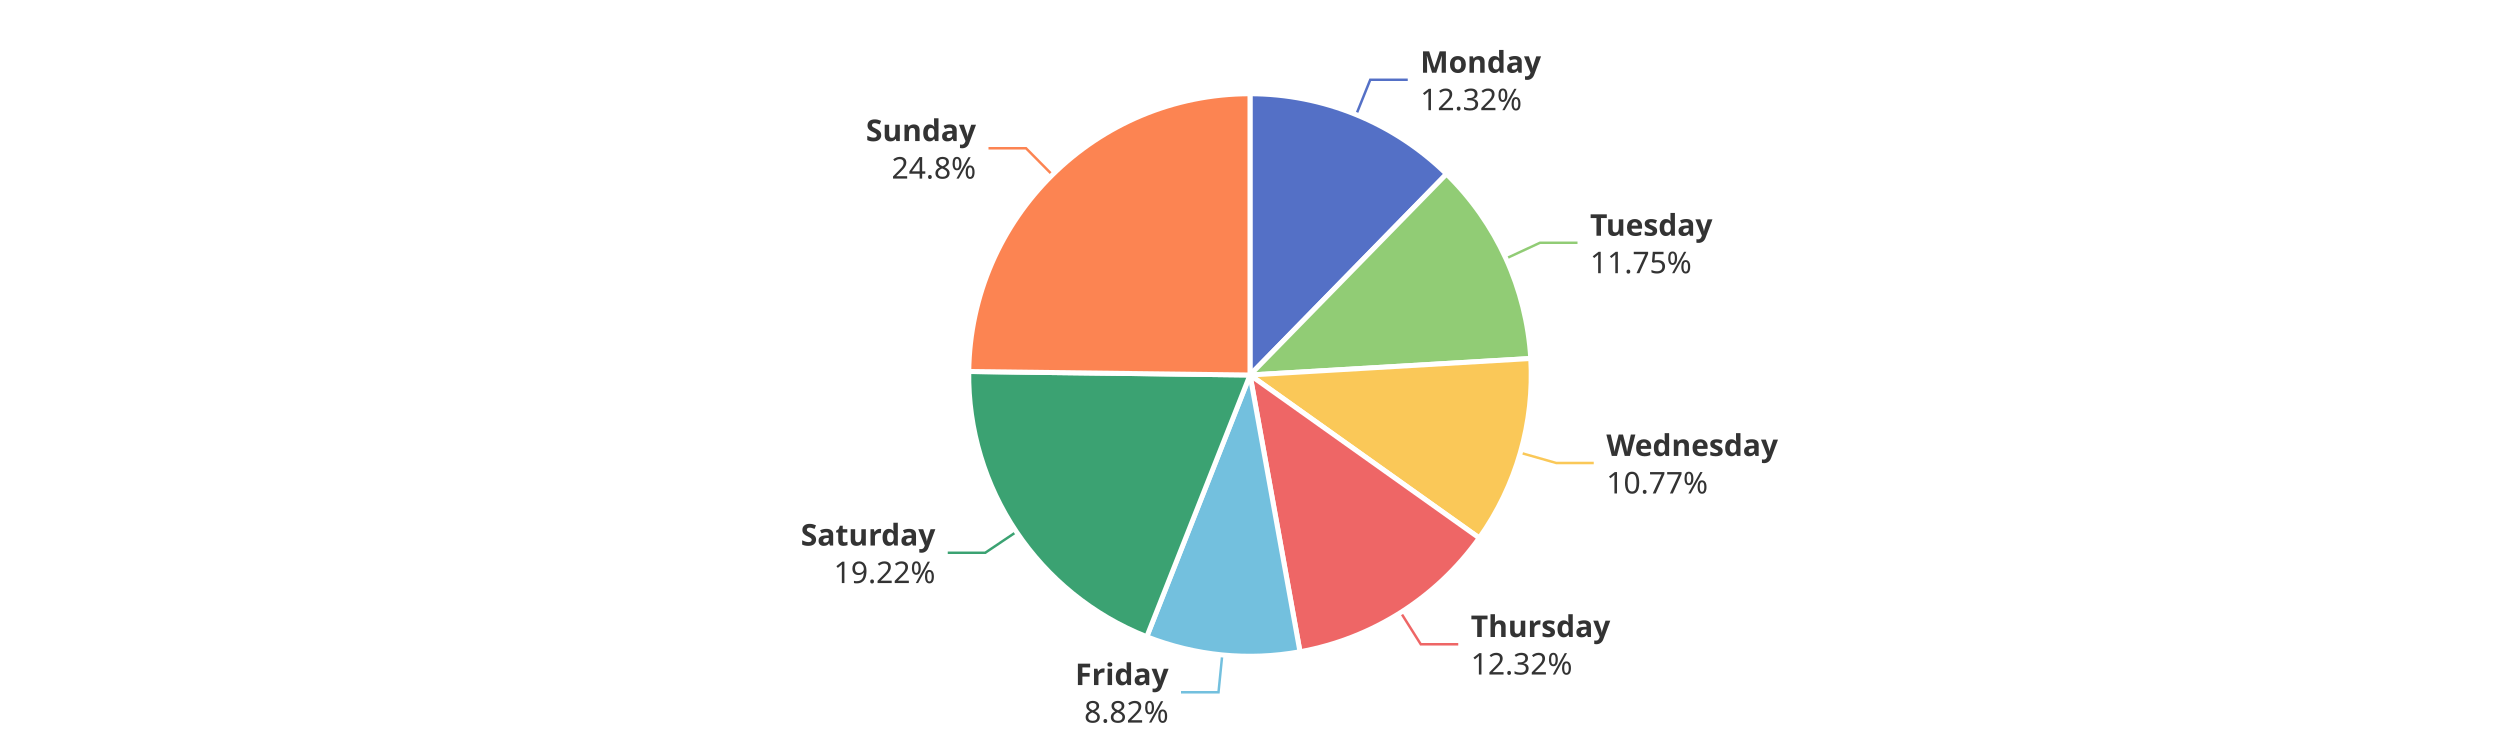
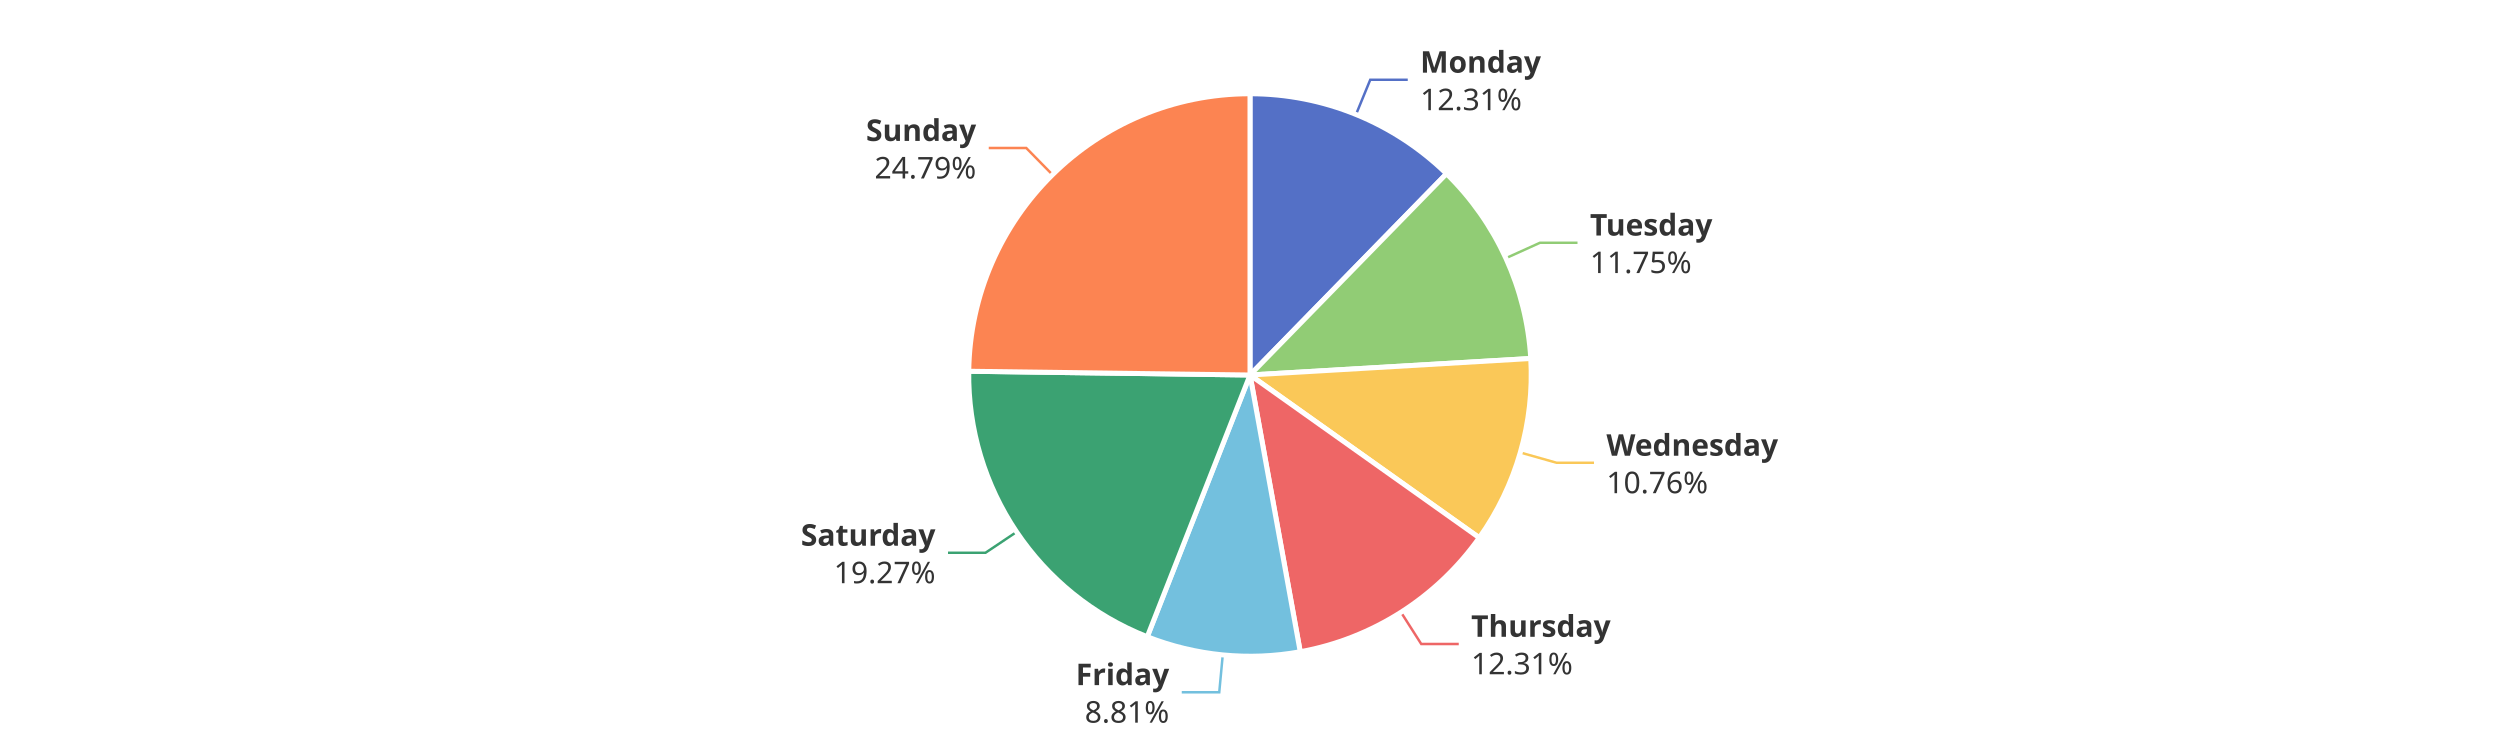
<svg xmlns="http://www.w3.org/2000/svg" width="1000" height="300" version="1.1" baseProfile="full" viewBox="0 0 1000 300">
  <rect width="1000" height="300" x="0" y="0" id="0" fill="#ffffff" />
-   <polyline points="542.5 45.8 548.1 31.9 563.1 31.9" fill="none" stroke="#5470c6" />
-   <polyline points="602.4 103.4 616 97.1 631 97.1" fill="none" stroke="#91cc75" />
-   <polyline points="608.1 181.1 622.5 185.2 637.5 185.2" fill="none" stroke="#fac858" />
-   <polyline points="560.3 245 568.3 257.7 583.3 257.7" fill="none" stroke="#ee6666" />
-   <polyline points="488.9 262 487.4 276.9 472.4 276.9" fill="none" stroke="#73c0de" />
-   <polyline points="406.6 212.7 394.1 221.1 379.1 221.1" fill="none" stroke="#3ba272" />
-   <polyline points="421 70 410.4 59.3 395.4 59.3" fill="none" stroke="#fc8452" />
-   <path d="M500 37.5A112.5 112.5 0 0 1 578.6 69.6L500 150Z" fill="#5470c6" stroke="#fff" stroke-width="2" stroke-linejoin="round" />
-   <path d="M578.6 69.6A112.5 112.5 0 0 1 612.3 143.4L500 150Z" fill="#91cc75" stroke="#fff" stroke-width="2" stroke-linejoin="round" />
-   <path d="M612.3 143.4A112.5 112.5 0 0 1 591.7 215.2L500 150Z" fill="#fac858" stroke="#fff" stroke-width="2" stroke-linejoin="round" />
-   <path d="M591.7 215.2A112.5 112.5 0 0 1 520 260.7L500 150Z" fill="#ee6666" stroke="#fff" stroke-width="2" stroke-linejoin="round" />
-   <path d="M520 260.7A112.5 112.5 0 0 1 458.7 254.7L500 150Z" fill="#73c0de" stroke="#fff" stroke-width="2" stroke-linejoin="round" />
-   <path d="M458.7 254.7A112.5 112.5 0 0 1 387.5 148.6L500 150Z" fill="#3ba272" stroke="#fff" stroke-width="2" stroke-linejoin="round" />
-   <path d="M387.5 148.6A112.5 112.5 0 0 1 500 37.5L500 150Z" fill="#fc8452" stroke="#fff" stroke-width="2" stroke-linejoin="round" />
-   <path d="M0 -15l42.8 0l0 30l-42.8 0Z" transform="translate(568.1252 31.9313)" fill="none" />
-   <text dominant-baseline="central" text-anchor="start" style="font-size:12px;font-family:sans-serif;font-weight:bold;" y="-7.5" transform="translate(568.1252 31.9313)" fill="#333" stroke="rgb(255,255,255)" stroke-width="2" paint-order="stroke" stroke-miterlimit="2">Monday</text>
-   <text dominant-baseline="central" text-anchor="start" style="font-size:12px;font-family:sans-serif;" y="7.5" transform="translate(568.1252 31.9313)" fill="#333" stroke="rgb(255,255,255)" stroke-width="2" paint-order="stroke" stroke-miterlimit="2">12.32%</text>
-   <path d="M0 -15l46.2 0l0 30l-46.2 0Z" transform="translate(636.0219 97.1307)" fill="none" />
-   <text dominant-baseline="central" text-anchor="start" style="font-size:12px;font-family:sans-serif;font-weight:bold;" y="-7.5" transform="translate(636.0219 97.1307)" fill="#333" stroke="rgb(255,255,255)" stroke-width="2" paint-order="stroke" stroke-miterlimit="2">Tuesday</text>
-   <text dominant-baseline="central" text-anchor="start" style="font-size:12px;font-family:sans-serif;" y="7.5" transform="translate(636.0219 97.1307)" fill="#333" stroke="rgb(255,255,255)" stroke-width="2" paint-order="stroke" stroke-miterlimit="2">11.75%</text>
-   <path d="M0 -15l63.6 0l0 30l-63.6 0Z" transform="translate(642.5375 185.225)" fill="none" />
-   <text dominant-baseline="central" text-anchor="start" style="font-size:12px;font-family:sans-serif;font-weight:bold;" y="-7.5" transform="translate(642.5375 185.225)" fill="#333" stroke="rgb(255,255,255)" stroke-width="2" paint-order="stroke" stroke-miterlimit="2">Wednesday</text>
-   <text dominant-baseline="central" text-anchor="start" style="font-size:12px;font-family:sans-serif;" y="7.5" transform="translate(642.5375 185.225)" fill="#333" stroke="rgb(255,255,255)" stroke-width="2" paint-order="stroke" stroke-miterlimit="2">10.77%</text>
-   <path d="M0 -15l50.2 0l0 30l-50.2 0Z" transform="translate(588.3179 257.6518)" fill="none" />
-   <text dominant-baseline="central" text-anchor="start" style="font-size:12px;font-family:sans-serif;font-weight:bold;" y="-7.5" transform="translate(588.3179 257.6518)" fill="#333" stroke="rgb(255,255,255)" stroke-width="2" paint-order="stroke" stroke-miterlimit="2">Thursday</text>
-   <text dominant-baseline="central" text-anchor="start" style="font-size:12px;font-family:sans-serif;" y="7.5" transform="translate(588.3179 257.6518)" fill="#333" stroke="rgb(255,255,255)" stroke-width="2" paint-order="stroke" stroke-miterlimit="2">12.32%</text>
-   <path d="M-34.2 -15l34.2 0l0 30l-34.2 0Z" transform="translate(467.443 276.8801)" fill="none" />
-   <text dominant-baseline="central" text-anchor="end" style="font-size:12px;font-family:sans-serif;font-weight:bold;" y="-7.5" transform="translate(467.443 276.8801)" fill="#333" stroke="rgb(255,255,255)" stroke-width="2" paint-order="stroke" stroke-miterlimit="2">Friday</text>
-   <text dominant-baseline="central" text-anchor="end" style="font-size:12px;font-family:sans-serif;" y="7.5" transform="translate(467.443 276.8801)" fill="#333" stroke="rgb(255,255,255)" stroke-width="2" paint-order="stroke" stroke-miterlimit="2">8.82%</text>
-   <path d="M-48.2 -15l48.2 0l0 30l-48.2 0Z" transform="translate(374.1437 221.0682)" fill="none" />
-   <text dominant-baseline="central" text-anchor="end" style="font-size:12px;font-family:sans-serif;font-weight:bold;" y="-7.5" transform="translate(374.1437 221.0682)" fill="#333" stroke="rgb(255,255,255)" stroke-width="2" paint-order="stroke" stroke-miterlimit="2">Saturday</text>
-   <text dominant-baseline="central" text-anchor="end" style="font-size:12px;font-family:sans-serif;" y="7.5" transform="translate(374.1437 221.0682)" fill="#333" stroke="rgb(255,255,255)" stroke-width="2" paint-order="stroke" stroke-miterlimit="2">19.22%</text>
-   <path d="M-40.9 -15l40.9 0l0 30l-40.9 0Z" transform="translate(390.4121 59.2792)" fill="none" />
-   <text dominant-baseline="central" text-anchor="end" style="font-size:12px;font-family:sans-serif;font-weight:bold;" y="-7.5" transform="translate(390.4121 59.2792)" fill="#333" stroke="rgb(255,255,255)" stroke-width="2" paint-order="stroke" stroke-miterlimit="2">Sunday</text>
-   <text dominant-baseline="central" text-anchor="end" style="font-size:12px;font-family:sans-serif;" y="7.5" transform="translate(390.4121 59.2792)" fill="#333" stroke="rgb(255,255,255)" stroke-width="2" paint-order="stroke" stroke-miterlimit="2">24.8%</text>
+   <polyline points="542.4 45.8 548.1 31.9 563.1 31.9" fill="none" stroke="#5470c6" />
+   <polyline points="602.3 103.3 616 97.1 631 97.1" fill="none" stroke="#91cc75" />
+   <polyline points="608.1 181 622.6 185.1 637.6 185.1" fill="none" stroke="#fac858" />
+   <polyline points="560.4 244.9 568.5 257.6 583.5 257.6" fill="none" stroke="#ee6666" />
+   <polyline points="489.1 262 487.7 276.9 472.7 276.9" fill="none" stroke="#73c0de" />
+   <polyline points="406.6 212.8 394.2 221.1 379.2 221.1" fill="none" stroke="#3ba272" />
+   <polyline points="421 69.9 410.5 59.2 395.5 59.2" fill="none" stroke="#fc8452" />
+   <path d="M500 37.5A112.5 112.5 0 0 1 578.6 69.5L500 150Z" fill="#5470c6" stroke="#fff" stroke-width="2" stroke-linejoin="round" />
+   <path d="M578.6 69.5A112.5 112.5 0 0 1 612.3 143.4L500 150Z" fill="#91cc75" stroke="#fff" stroke-width="2" stroke-linejoin="round" />
+   <path d="M612.3 143.4A112.5 112.5 0 0 1 591.7 215.1L500 150Z" fill="#fac858" stroke="#fff" stroke-width="2" stroke-linejoin="round" />
+   <path d="M591.7 215.1A112.5 112.5 0 0 1 520.1 260.7L500 150Z" fill="#ee6666" stroke="#fff" stroke-width="2" stroke-linejoin="round" />
+   <path d="M520.1 260.7A112.5 112.5 0 0 1 458.9 254.7L500 150Z" fill="#73c0de" stroke="#fff" stroke-width="2" stroke-linejoin="round" />
+   <path d="M458.9 254.7A112.5 112.5 0 0 1 387.5 148.5L500 150Z" fill="#3ba272" stroke="#fff" stroke-width="2" stroke-linejoin="round" />
+   <path d="M387.5 148.5A112.5 112.5 0 0 1 500 37.5L500 150Z" fill="#fc8452" stroke="#fff" stroke-width="2" stroke-linejoin="round" />
+   <path d="M0 -15l42.8 0l0 30l-42.8 0Z" transform="translate(568.0927 31.9181)" fill="none" />
+   <text dominant-baseline="central" text-anchor="start" style="font-size:12px;font-family:sans-serif;font-weight:bold;" y="-7.5" transform="translate(568.0927 31.9181)" fill="#333" stroke="rgb(255,255,255)" stroke-width="2" paint-order="stroke" stroke-miterlimit="2">Monday</text>
+   <text dominant-baseline="central" text-anchor="start" style="font-size:12px;font-family:sans-serif;" y="7.5" transform="translate(568.0927 31.9181)" fill="#333" stroke="rgb(255,255,255)" stroke-width="2" paint-order="stroke" stroke-miterlimit="2">12.31%</text>
+   <path d="M0 -15l46.2 0l0 30l-46.2 0Z" transform="translate(635.9947 97.071)" fill="none" />
+   <text dominant-baseline="central" text-anchor="start" style="font-size:12px;font-family:sans-serif;font-weight:bold;" y="-7.5" transform="translate(635.9947 97.071)" fill="#333" stroke="rgb(255,255,255)" stroke-width="2" paint-order="stroke" stroke-miterlimit="2">Tuesday</text>
+   <text dominant-baseline="central" text-anchor="start" style="font-size:12px;font-family:sans-serif;" y="7.5" transform="translate(635.9947 97.071)" fill="#333" stroke="rgb(255,255,255)" stroke-width="2" paint-order="stroke" stroke-miterlimit="2">11.75%</text>
+   <path d="M0 -15l63.6 0l0 30l-63.6 0Z" transform="translate(642.5642 185.1322)" fill="none" />
+   <text dominant-baseline="central" text-anchor="start" style="font-size:12px;font-family:sans-serif;font-weight:bold;" y="-7.5" transform="translate(642.5642 185.1322)" fill="#333" stroke="rgb(255,255,255)" stroke-width="2" paint-order="stroke" stroke-miterlimit="2">Wednesday</text>
+   <text dominant-baseline="central" text-anchor="start" style="font-size:12px;font-family:sans-serif;" y="7.5" transform="translate(642.5642 185.1322)" fill="#333" stroke="rgb(255,255,255)" stroke-width="2" paint-order="stroke" stroke-miterlimit="2">10.76%</text>
+   <path d="M0 -15l50.2 0l0 30l-50.2 0Z" transform="translate(588.4592 257.562)" fill="none" />
+   <text dominant-baseline="central" text-anchor="start" style="font-size:12px;font-family:sans-serif;font-weight:bold;" y="-7.5" transform="translate(588.4592 257.562)" fill="#333" stroke="rgb(255,255,255)" stroke-width="2" paint-order="stroke" stroke-miterlimit="2">Thursday</text>
+   <text dominant-baseline="central" text-anchor="start" style="font-size:12px;font-family:sans-serif;" y="7.5" transform="translate(588.4592 257.562)" fill="#333" stroke="rgb(255,255,255)" stroke-width="2" paint-order="stroke" stroke-miterlimit="2">12.31%</text>
+   <path d="M-34.2 -15l34.2 0l0 30l-34.2 0Z" transform="translate(467.681 276.9035)" fill="none" />
+   <text dominant-baseline="central" text-anchor="end" style="font-size:12px;font-family:sans-serif;font-weight:bold;" y="-7.5" transform="translate(467.681 276.9035)" fill="#333" stroke="rgb(255,255,255)" stroke-width="2" paint-order="stroke" stroke-miterlimit="2">Friday</text>
+   <text dominant-baseline="central" text-anchor="end" style="font-size:12px;font-family:sans-serif;" y="7.5" transform="translate(467.681 276.9035)" fill="#333" stroke="rgb(255,255,255)" stroke-width="2" paint-order="stroke" stroke-miterlimit="2">8.81%</text>
+   <path d="M-48.2 -15l48.2 0l0 30l-48.2 0Z" transform="translate(374.1814 221.1243)" fill="none" />
+   <text dominant-baseline="central" text-anchor="end" style="font-size:12px;font-family:sans-serif;font-weight:bold;" y="-7.5" transform="translate(374.1814 221.1243)" fill="#333" stroke="rgb(255,255,255)" stroke-width="2" paint-order="stroke" stroke-miterlimit="2">Saturday</text>
+   <text dominant-baseline="central" text-anchor="end" style="font-size:12px;font-family:sans-serif;" y="7.5" transform="translate(374.1814 221.1243)" fill="#333" stroke="rgb(255,255,255)" stroke-width="2" paint-order="stroke" stroke-miterlimit="2">19.27%</text>
+   <path d="M-40.9 -15l40.9 0l0 30l-40.9 0Z" transform="translate(390.4621 59.2299)" fill="none" />
+   <text dominant-baseline="central" text-anchor="end" style="font-size:12px;font-family:sans-serif;font-weight:bold;" y="-7.5" transform="translate(390.4621 59.2299)" fill="#333" stroke="rgb(255,255,255)" stroke-width="2" paint-order="stroke" stroke-miterlimit="2">Sunday</text>
+   <text dominant-baseline="central" text-anchor="end" style="font-size:12px;font-family:sans-serif;" y="7.5" transform="translate(390.4621 59.2299)" fill="#333" stroke="rgb(255,255,255)" stroke-width="2" paint-order="stroke" stroke-miterlimit="2">24.79%</text>
</svg>
